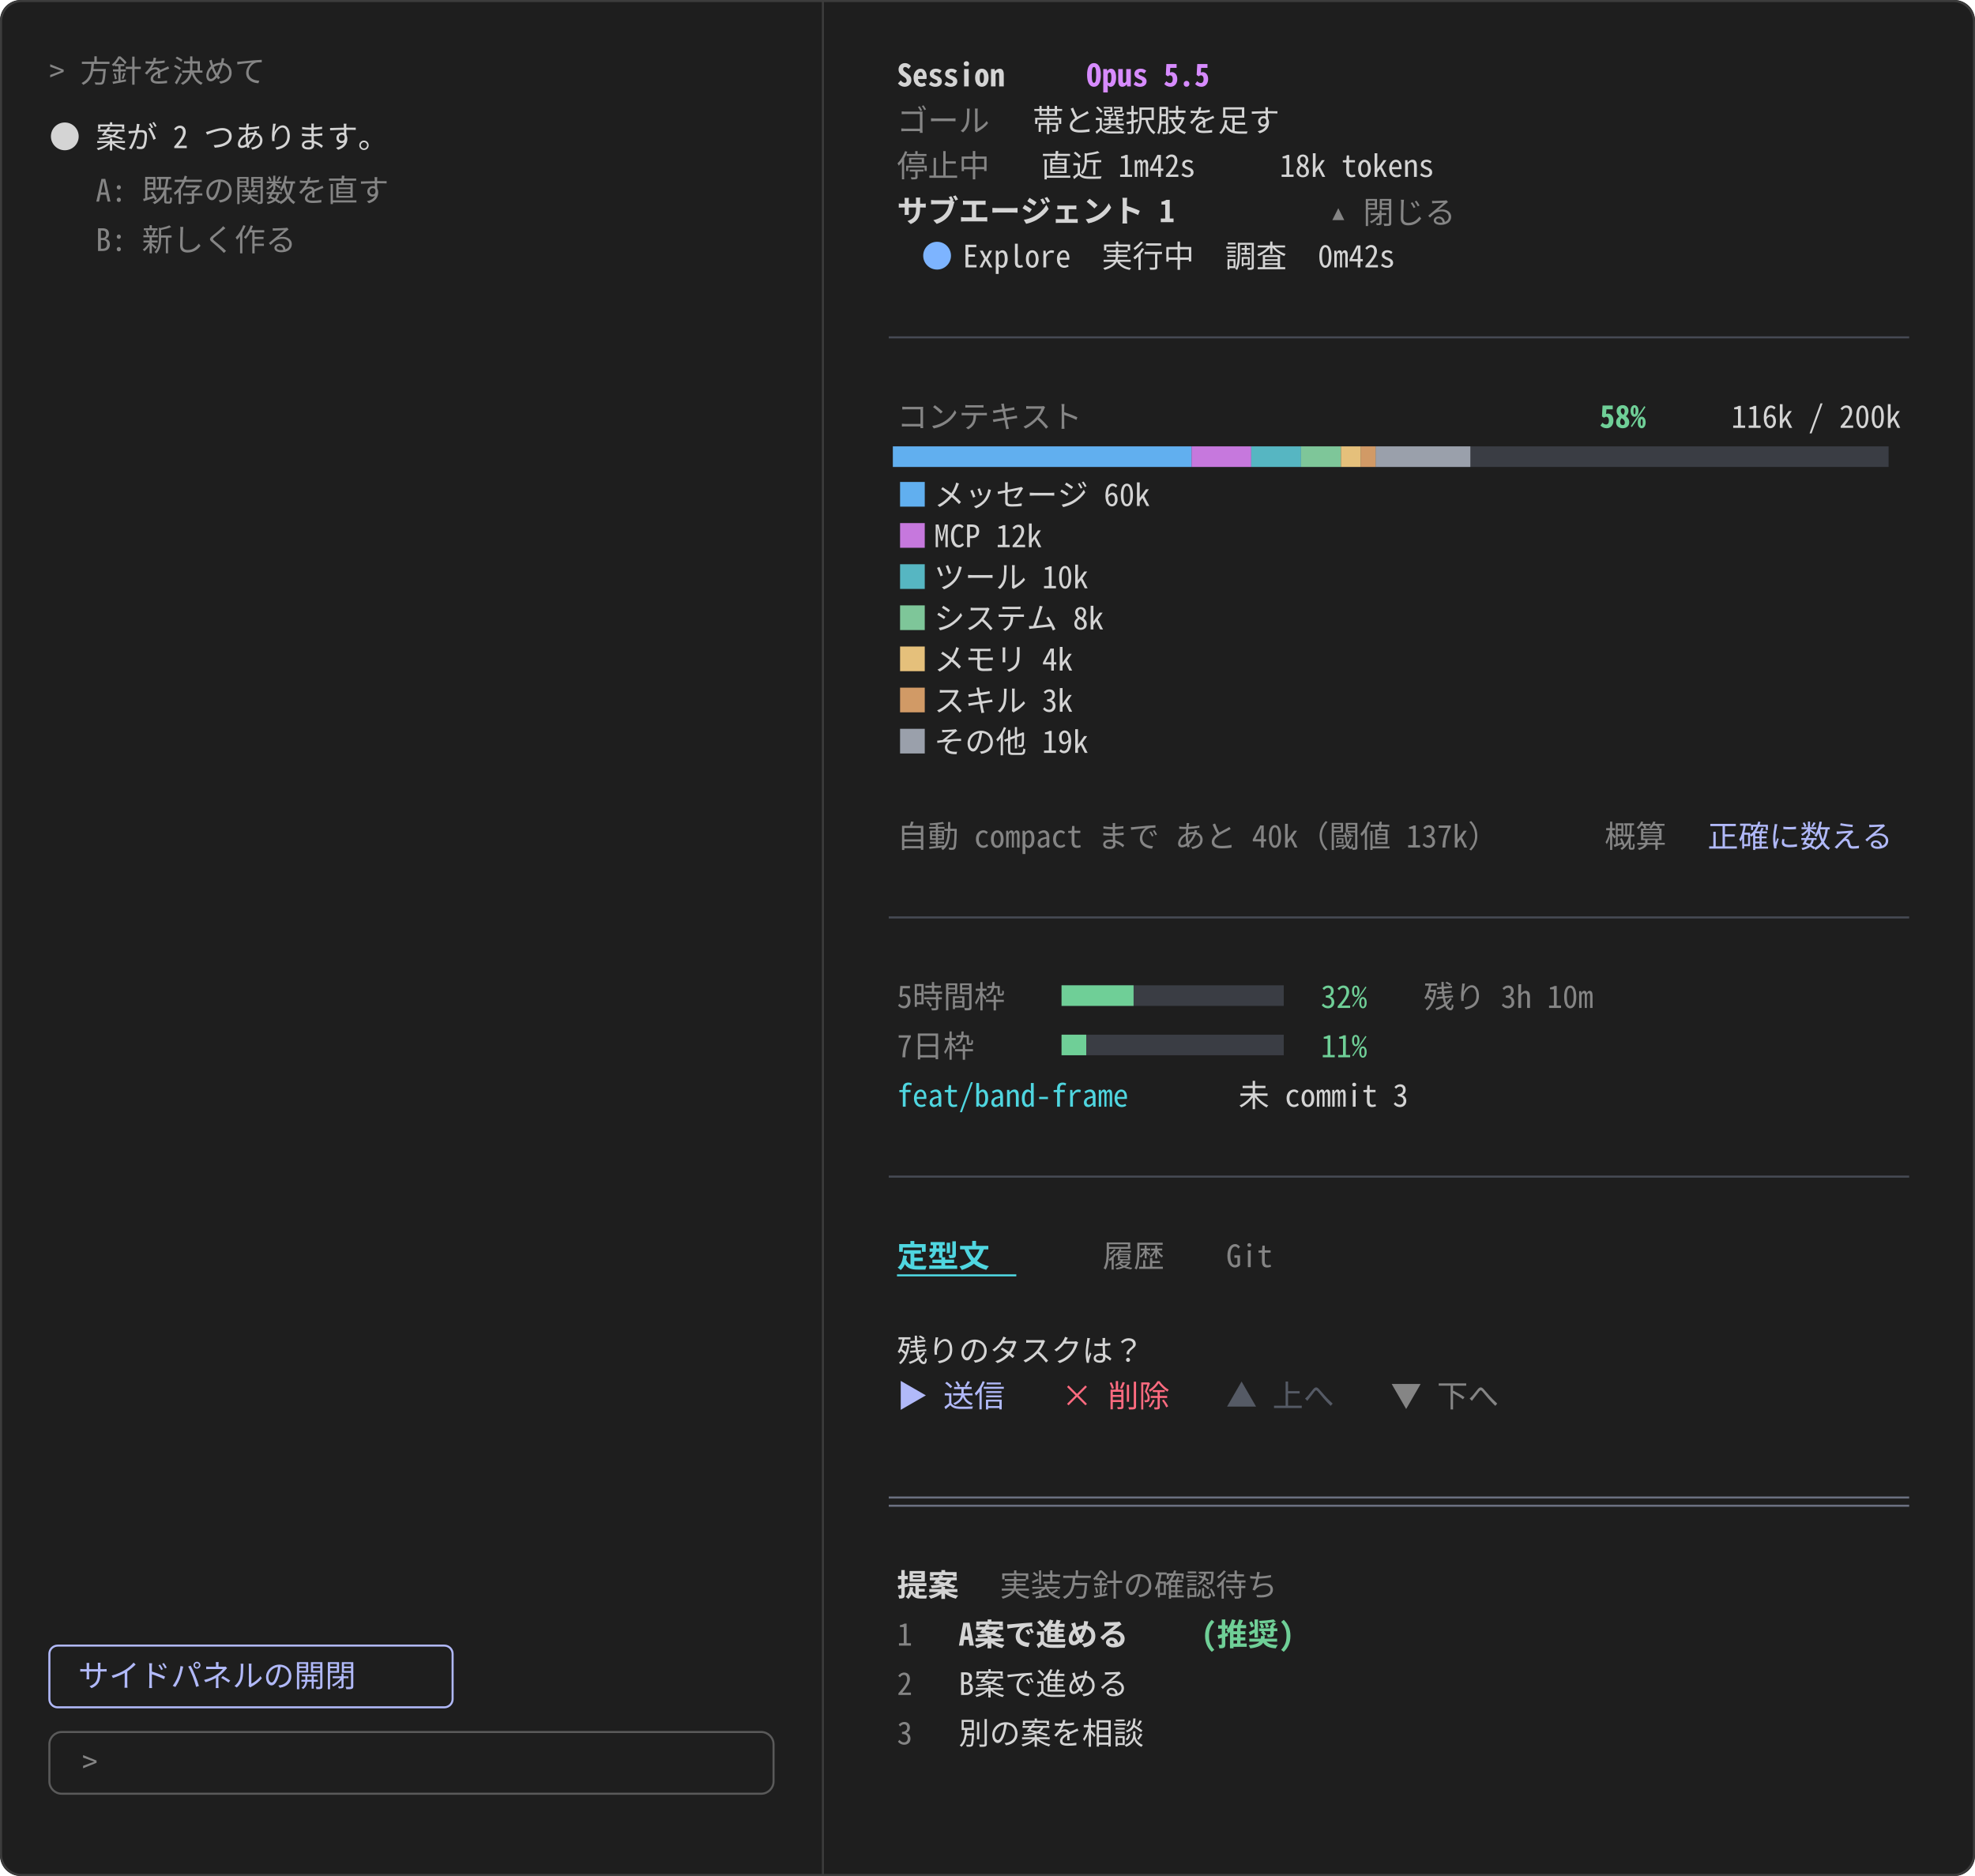
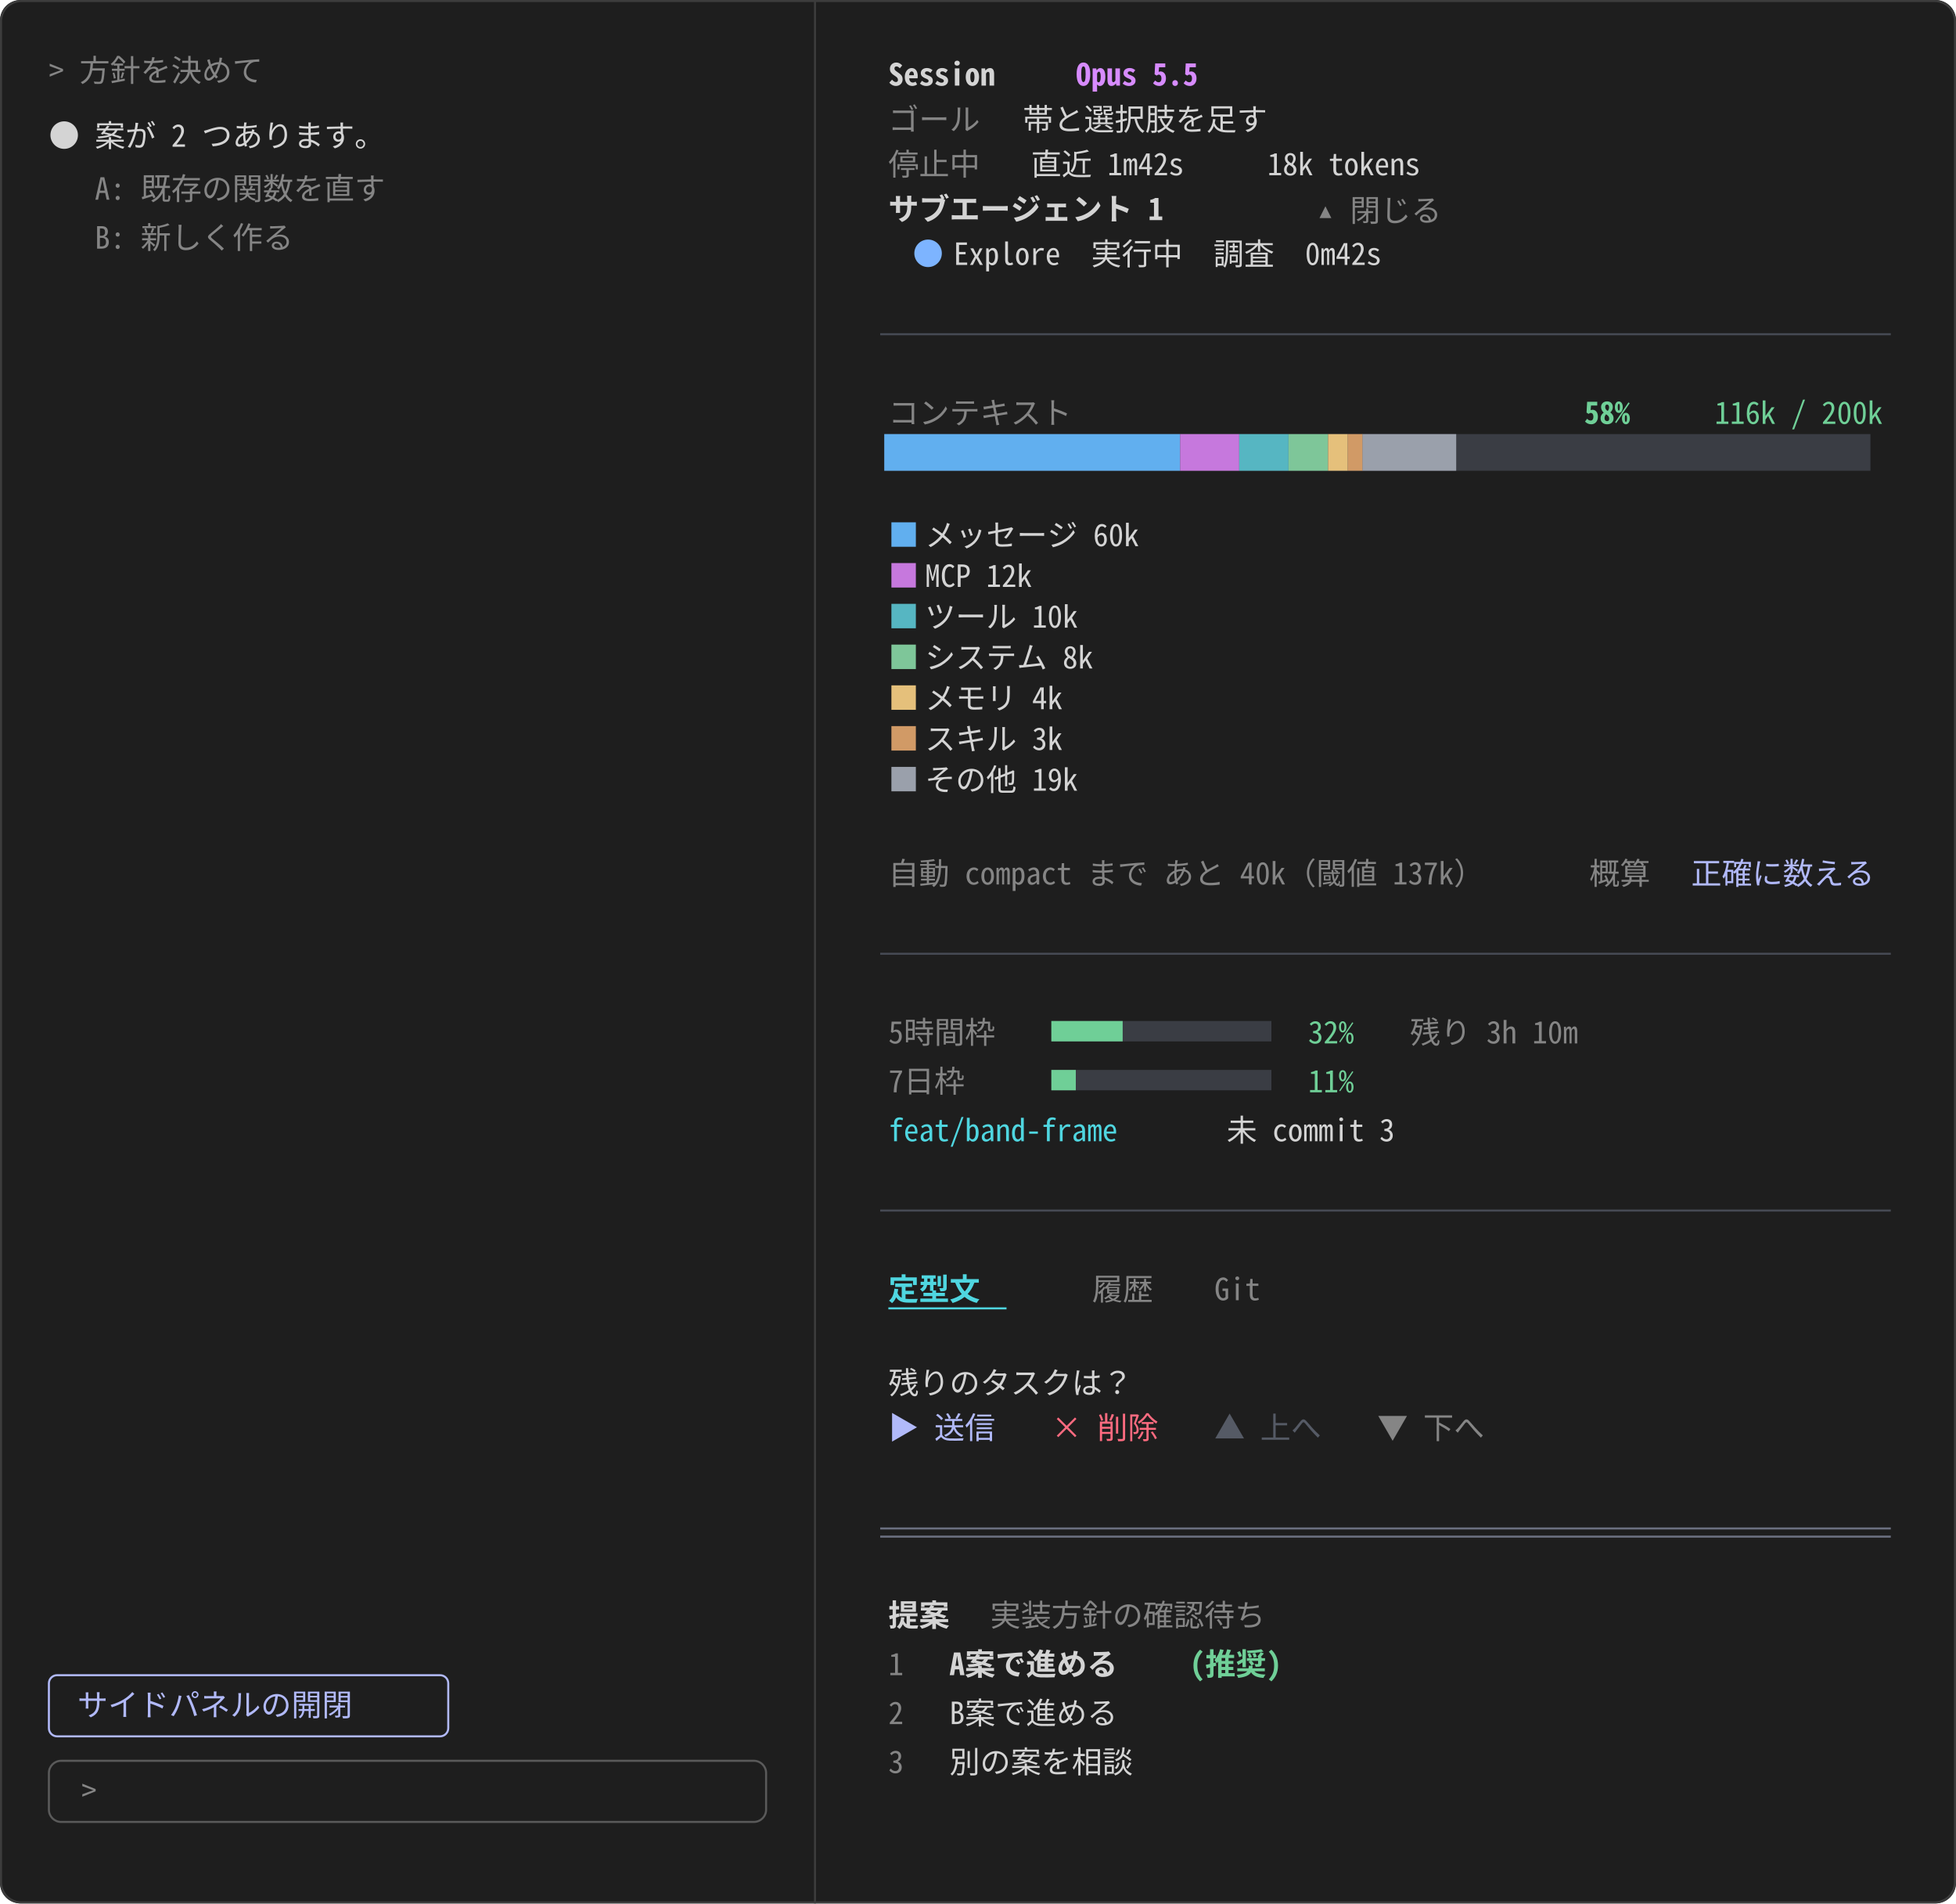
- <svg xmlns="http://www.w3.org/2000/svg" xml:space="preserve" viewBox="0 0 960 912" width="960" height="912" role="img" aria-labelledby="t d" font-family="Consolas, 'Cascadia Mono', 'Noto Sans Mono CJK JP', 'MS Gothic', monospace" font-size="15">
-   <rect x="0" y="0" width="960" height="912" rx="10" fill="#1e1e1e" />
-   <rect x="0.5" y="0.5" width="959" height="911" rx="10" fill="none" stroke="#3c3c3c" />
+ <svg xmlns="http://www.w3.org/2000/svg" xml:space="preserve" viewBox="0 0 960 934" width="960" height="934" role="img" aria-labelledby="t d" font-family="Consolas, 'Cascadia Mono', 'Noto Sans Mono CJK JP', 'MS Gothic', monospace" font-size="15">
+   <rect x="0" y="0" width="960" height="934" rx="10" fill="#1e1e1e" />
+   <rect x="0.5" y="0.5" width="959" height="933" rx="10" fill="none" stroke="#3c3c3c" />
  <text x="24" y="40" fill="#858585">&gt; 方針を決めて</text>
  <text x="24" y="72" fill="#d4d4d4">● 案が 2 つあります。</text>
  <text x="24" y="98" fill="#858585">   A: 既存の関数を直す</text>
  <text x="24" y="122" fill="#858585">   B: 新しく作る</text>
-   <rect x="24" y="800" width="196" height="30" rx="4" fill="none" stroke="#b1b9f9" />
-   <text x="38" y="820" fill="#b1b9f9">サイドパネルの開閉</text>
-   <rect x="24" y="842" width="352" height="30" rx="6" fill="none" stroke="#5a5a5a" />
-   <text x="40" y="862" fill="#858585">&gt;</text>
-   <line x1="400" y1="0" x2="400" y2="912" stroke="#3c3c3c" />
+   <rect x="24" y="822" width="196" height="30" rx="4" fill="none" stroke="#b1b9f9" />
+   <text x="38" y="842" fill="#b1b9f9">サイドパネルの開閉</text>
+   <rect x="24" y="864" width="352" height="30" rx="6" fill="none" stroke="#5a5a5a" />
+   <text x="40" y="884" fill="#858585">&gt;</text>
+   <line x1="400" y1="0" x2="400" y2="934" stroke="#3c3c3c" />
  <text x="436" y="42" fill="#d4d4d4" font-weight="bold">Session</text>
  <text x="528" y="42" fill="#d78bff" font-weight="bold">Opus 5.5</text>
  <text x="436" y="64" fill="#858585">ゴール</text>
  <text x="502" y="64" fill="#d4d4d4">帯と選択肢を足す</text>
  <text x="436" y="86" fill="#858585">停止中</text>
  <text x="506" y="86" fill="#d4d4d4">直近 1m42s</text>
  <text x="622" y="86" fill="#d4d4d4">18k tokens</text>
  <text x="436" y="108" fill="#d4d4d4" font-weight="bold">サブエージェント 1</text>
  <text x="646" y="108" fill="#858585">▴ 閉じる</text>
  <text x="448" y="130" fill="#7db4ff">●</text>
  <text x="468" y="130" fill="#d4d4d4">Explore  実行中  調査  0m42s</text>
  <line x1="432" y1="164" x2="928" y2="164" stroke="#464a54" />
  <text x="436" y="208" fill="#858585">コンテキスト</text>
  <text x="800" y="208" fill="#6fcf97" font-weight="bold" text-anchor="end">58%</text>
-   <text x="924" y="208" fill="#d4d4d4" text-anchor="end">116k / 200k</text>
-   <rect x="434" y="217" width="484" height="10" fill="#3a3d44" />
-   <rect x="434.0" y="217" width="145.2" height="10" fill="#61afef" />
-   <rect x="579.2" y="217" width="29.0" height="10" fill="#c678dd" />
-   <rect x="608.2" y="217" width="24.2" height="10" fill="#56b6c2" />
-   <rect x="632.4" y="217" width="19.4" height="10" fill="#7ec699" />
-   <rect x="651.8" y="217" width="9.7" height="10" fill="#e5c07b" />
-   <rect x="661.5" y="217" width="7.3" height="10" fill="#d19a66" />
-   <rect x="668.7" y="217" width="46.0" height="10" fill="#9aa0ab" />
-   <text x="436" y="246" fill="#61afef">■</text>
-   <text x="454" y="246" fill="#d4d4d4">メッセージ 60k</text>
-   <text x="436" y="266" fill="#c678dd">■</text>
-   <text x="454" y="266" fill="#d4d4d4">MCP 12k</text>
-   <text x="436" y="286" fill="#56b6c2">■</text>
-   <text x="454" y="286" fill="#d4d4d4">ツール 10k</text>
-   <text x="436" y="306" fill="#7ec699">■</text>
-   <text x="454" y="306" fill="#d4d4d4">システム 8k</text>
-   <text x="436" y="326" fill="#e5c07b">■</text>
-   <text x="454" y="326" fill="#d4d4d4">メモリ 4k</text>
-   <text x="436" y="346" fill="#d19a66">■</text>
-   <text x="454" y="346" fill="#d4d4d4">スキル 3k</text>
-   <text x="436" y="366" fill="#9aa0ab">■</text>
-   <text x="454" y="366" fill="#d4d4d4">その他 19k</text>
-   <text x="436" y="412" fill="#858585">自動 compact まで あと 40k（閾値 137k）</text>
-   <text x="780" y="412" fill="#858585">概算</text>
-   <text x="830" y="412" fill="#b1b9f9">正確に数える</text>
-   <line x1="432" y1="446" x2="928" y2="446" stroke="#464a54" />
-   <text x="436" y="490" fill="#858585">5時間枠</text>
-   <rect x="516" y="479" width="108" height="10" fill="#3a3d44" />
-   <rect x="516" y="479" width="35" height="10" fill="#6fcf97" />
-   <text x="642" y="490" fill="#6fcf97">32%</text>
-   <text x="692" y="490" fill="#858585">残り 3h 10m</text>
-   <text x="436" y="514" fill="#858585">7日枠</text>
-   <rect x="516" y="503" width="108" height="10" fill="#3a3d44" />
-   <rect x="516" y="503" width="12" height="10" fill="#6fcf97" />
-   <text x="642" y="514" fill="#6fcf97">11%</text>
-   <text x="436" y="538" fill="#4fd6e0">feat/band-frame</text>
-   <text x="602" y="538" fill="#d4d4d4">未 commit 3</text>
-   <line x1="432" y1="572" x2="928" y2="572" stroke="#464a54" />
-   <text x="436" y="616" fill="#4fd6e0" font-weight="bold">定型文</text>
-   <line x1="436" y1="620" x2="494" y2="620" stroke="#4fd6e0" />
-   <text x="536" y="616" fill="#858585">履歴</text>
-   <text x="596" y="616" fill="#858585">Git</text>
-   <text x="436" y="662" fill="#d4d4d4">残りのタスクは？</text>
-   <text x="436" y="684" fill="#b1b9f9">▶ 送信</text>
-   <text x="516" y="684" fill="#ff6b80">× 削除</text>
-   <text x="596" y="684" fill="#555a65">▲ 上へ</text>
-   <text x="676" y="684" fill="#858585">▼ 下へ</text>
-   <line x1="432" y1="728" x2="928" y2="728" stroke="#6b7080" />
-   <line x1="432" y1="732" x2="928" y2="732" stroke="#6b7080" />
-   <text x="436" y="776" fill="#d4d4d4" font-weight="bold">提案</text>
-   <text x="486" y="776" fill="#858585">実装方針の確認待ち</text>
-   <text x="436" y="800" fill="#858585">1</text>
-   <text x="466" y="800" fill="#d4d4d4" font-weight="bold">A案で進める</text>
-   <text x="584" y="800" fill="#6fcf97" font-weight="bold">(推奨)</text>
-   <text x="436" y="824" fill="#858585">2</text>
-   <text x="466" y="824" fill="#d4d4d4">B案で進める</text>
-   <text x="436" y="848" fill="#858585">3</text>
-   <text x="466" y="848" fill="#d4d4d4">別の案を相談</text>
+   <text x="924" y="208" fill="#6fcf97" text-anchor="end">116k / 200k</text>
+   <rect x="434" y="213" width="484" height="18" fill="#3a3d44" />
+   <rect x="434.0" y="213" width="145.2" height="18" fill="#61afef" />
+   <rect x="579.2" y="213" width="29.0" height="18" fill="#c678dd" />
+   <rect x="608.2" y="213" width="24.2" height="18" fill="#56b6c2" />
+   <rect x="632.4" y="213" width="19.4" height="18" fill="#7ec699" />
+   <rect x="651.8" y="213" width="9.7" height="18" fill="#e5c07b" />
+   <rect x="661.5" y="213" width="7.3" height="18" fill="#d19a66" />
+   <rect x="668.7" y="213" width="46.0" height="18" fill="#9aa0ab" />
+   <text x="436" y="268" fill="#61afef">■</text>
+   <text x="454" y="268" fill="#d4d4d4">メッセージ 60k</text>
+   <text x="436" y="288" fill="#c678dd">■</text>
+   <text x="454" y="288" fill="#d4d4d4">MCP 12k</text>
+   <text x="436" y="308" fill="#56b6c2">■</text>
+   <text x="454" y="308" fill="#d4d4d4">ツール 10k</text>
+   <text x="436" y="328" fill="#7ec699">■</text>
+   <text x="454" y="328" fill="#d4d4d4">システム 8k</text>
+   <text x="436" y="348" fill="#e5c07b">■</text>
+   <text x="454" y="348" fill="#d4d4d4">メモリ 4k</text>
+   <text x="436" y="368" fill="#d19a66">■</text>
+   <text x="454" y="368" fill="#d4d4d4">スキル 3k</text>
+   <text x="436" y="388" fill="#9aa0ab">■</text>
+   <text x="454" y="388" fill="#d4d4d4">その他 19k</text>
+   <text x="436" y="434" fill="#858585">自動 compact まで あと 40k（閾値 137k）</text>
+   <text x="780" y="434" fill="#858585">概算</text>
+   <text x="830" y="434" fill="#b1b9f9">正確に数える</text>
+   <line x1="432" y1="468" x2="928" y2="468" stroke="#464a54" />
+   <text x="436" y="512" fill="#858585">5時間枠</text>
+   <rect x="516" y="501" width="108" height="10" fill="#3a3d44" />
+   <rect x="516" y="501" width="35" height="10" fill="#6fcf97" />
+   <text x="642" y="512" fill="#6fcf97">32%</text>
+   <text x="692" y="512" fill="#858585">残り 3h 10m</text>
+   <text x="436" y="536" fill="#858585">7日枠</text>
+   <rect x="516" y="525" width="108" height="10" fill="#3a3d44" />
+   <rect x="516" y="525" width="12" height="10" fill="#6fcf97" />
+   <text x="642" y="536" fill="#6fcf97">11%</text>
+   <text x="436" y="560" fill="#4fd6e0">feat/band-frame</text>
+   <text x="602" y="560" fill="#d4d4d4">未 commit 3</text>
+   <line x1="432" y1="594" x2="928" y2="594" stroke="#464a54" />
+   <text x="436" y="638" fill="#4fd6e0" font-weight="bold">定型文</text>
+   <line x1="436" y1="642" x2="494" y2="642" stroke="#4fd6e0" />
+   <text x="536" y="638" fill="#858585">履歴</text>
+   <text x="596" y="638" fill="#858585">Git</text>
+   <text x="436" y="684" fill="#d4d4d4">残りのタスクは？</text>
+   <text x="436" y="706" fill="#b1b9f9">▶ 送信</text>
+   <text x="516" y="706" fill="#ff6b80">× 削除</text>
+   <text x="596" y="706" fill="#555a65">▲ 上へ</text>
+   <text x="676" y="706" fill="#858585">▼ 下へ</text>
+   <line x1="432" y1="750" x2="928" y2="750" stroke="#6b7080" />
+   <line x1="432" y1="754" x2="928" y2="754" stroke="#6b7080" />
+   <text x="436" y="798" fill="#d4d4d4" font-weight="bold">提案</text>
+   <text x="486" y="798" fill="#858585">実装方針の確認待ち</text>
+   <text x="436" y="822" fill="#858585">1</text>
+   <text x="466" y="822" fill="#d4d4d4" font-weight="bold">A案で進める</text>
+   <text x="584" y="822" fill="#6fcf97" font-weight="bold">(推奨)</text>
+   <text x="436" y="846" fill="#858585">2</text>
+   <text x="466" y="846" fill="#d4d4d4">B案で進める</text>
+   <text x="436" y="870" fill="#858585">3</text>
+   <text x="466" y="870" fill="#d4d4d4">別の案を相談</text>
</svg>
